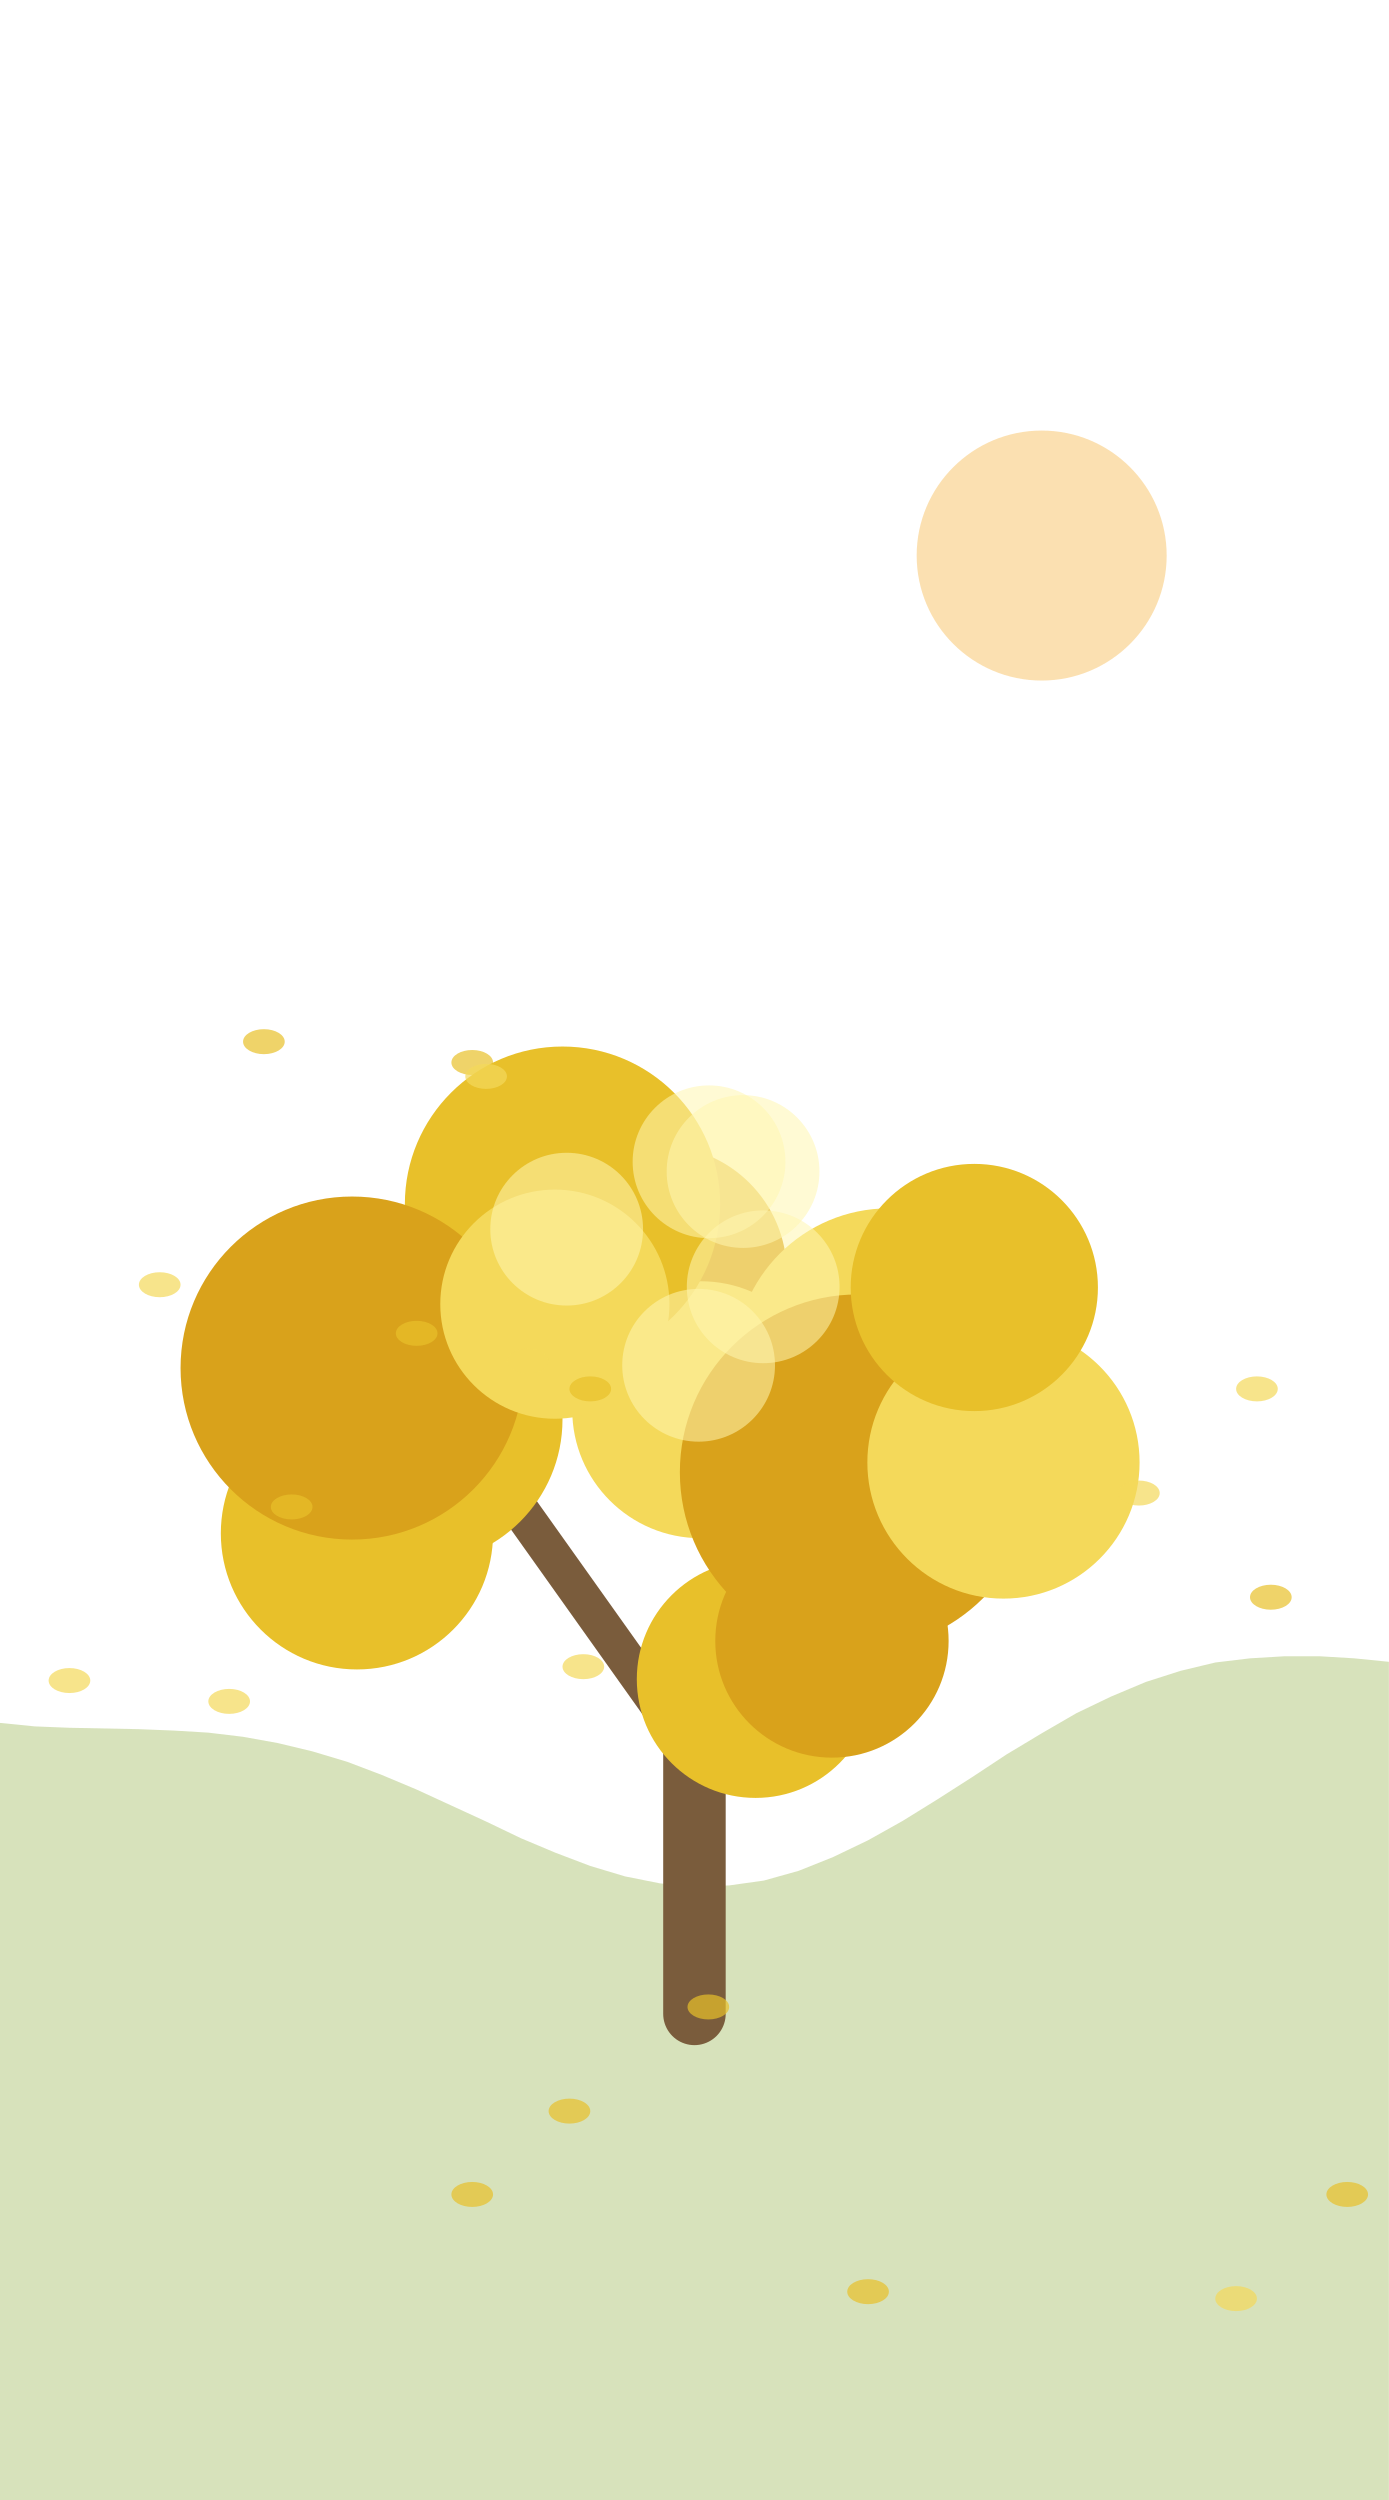
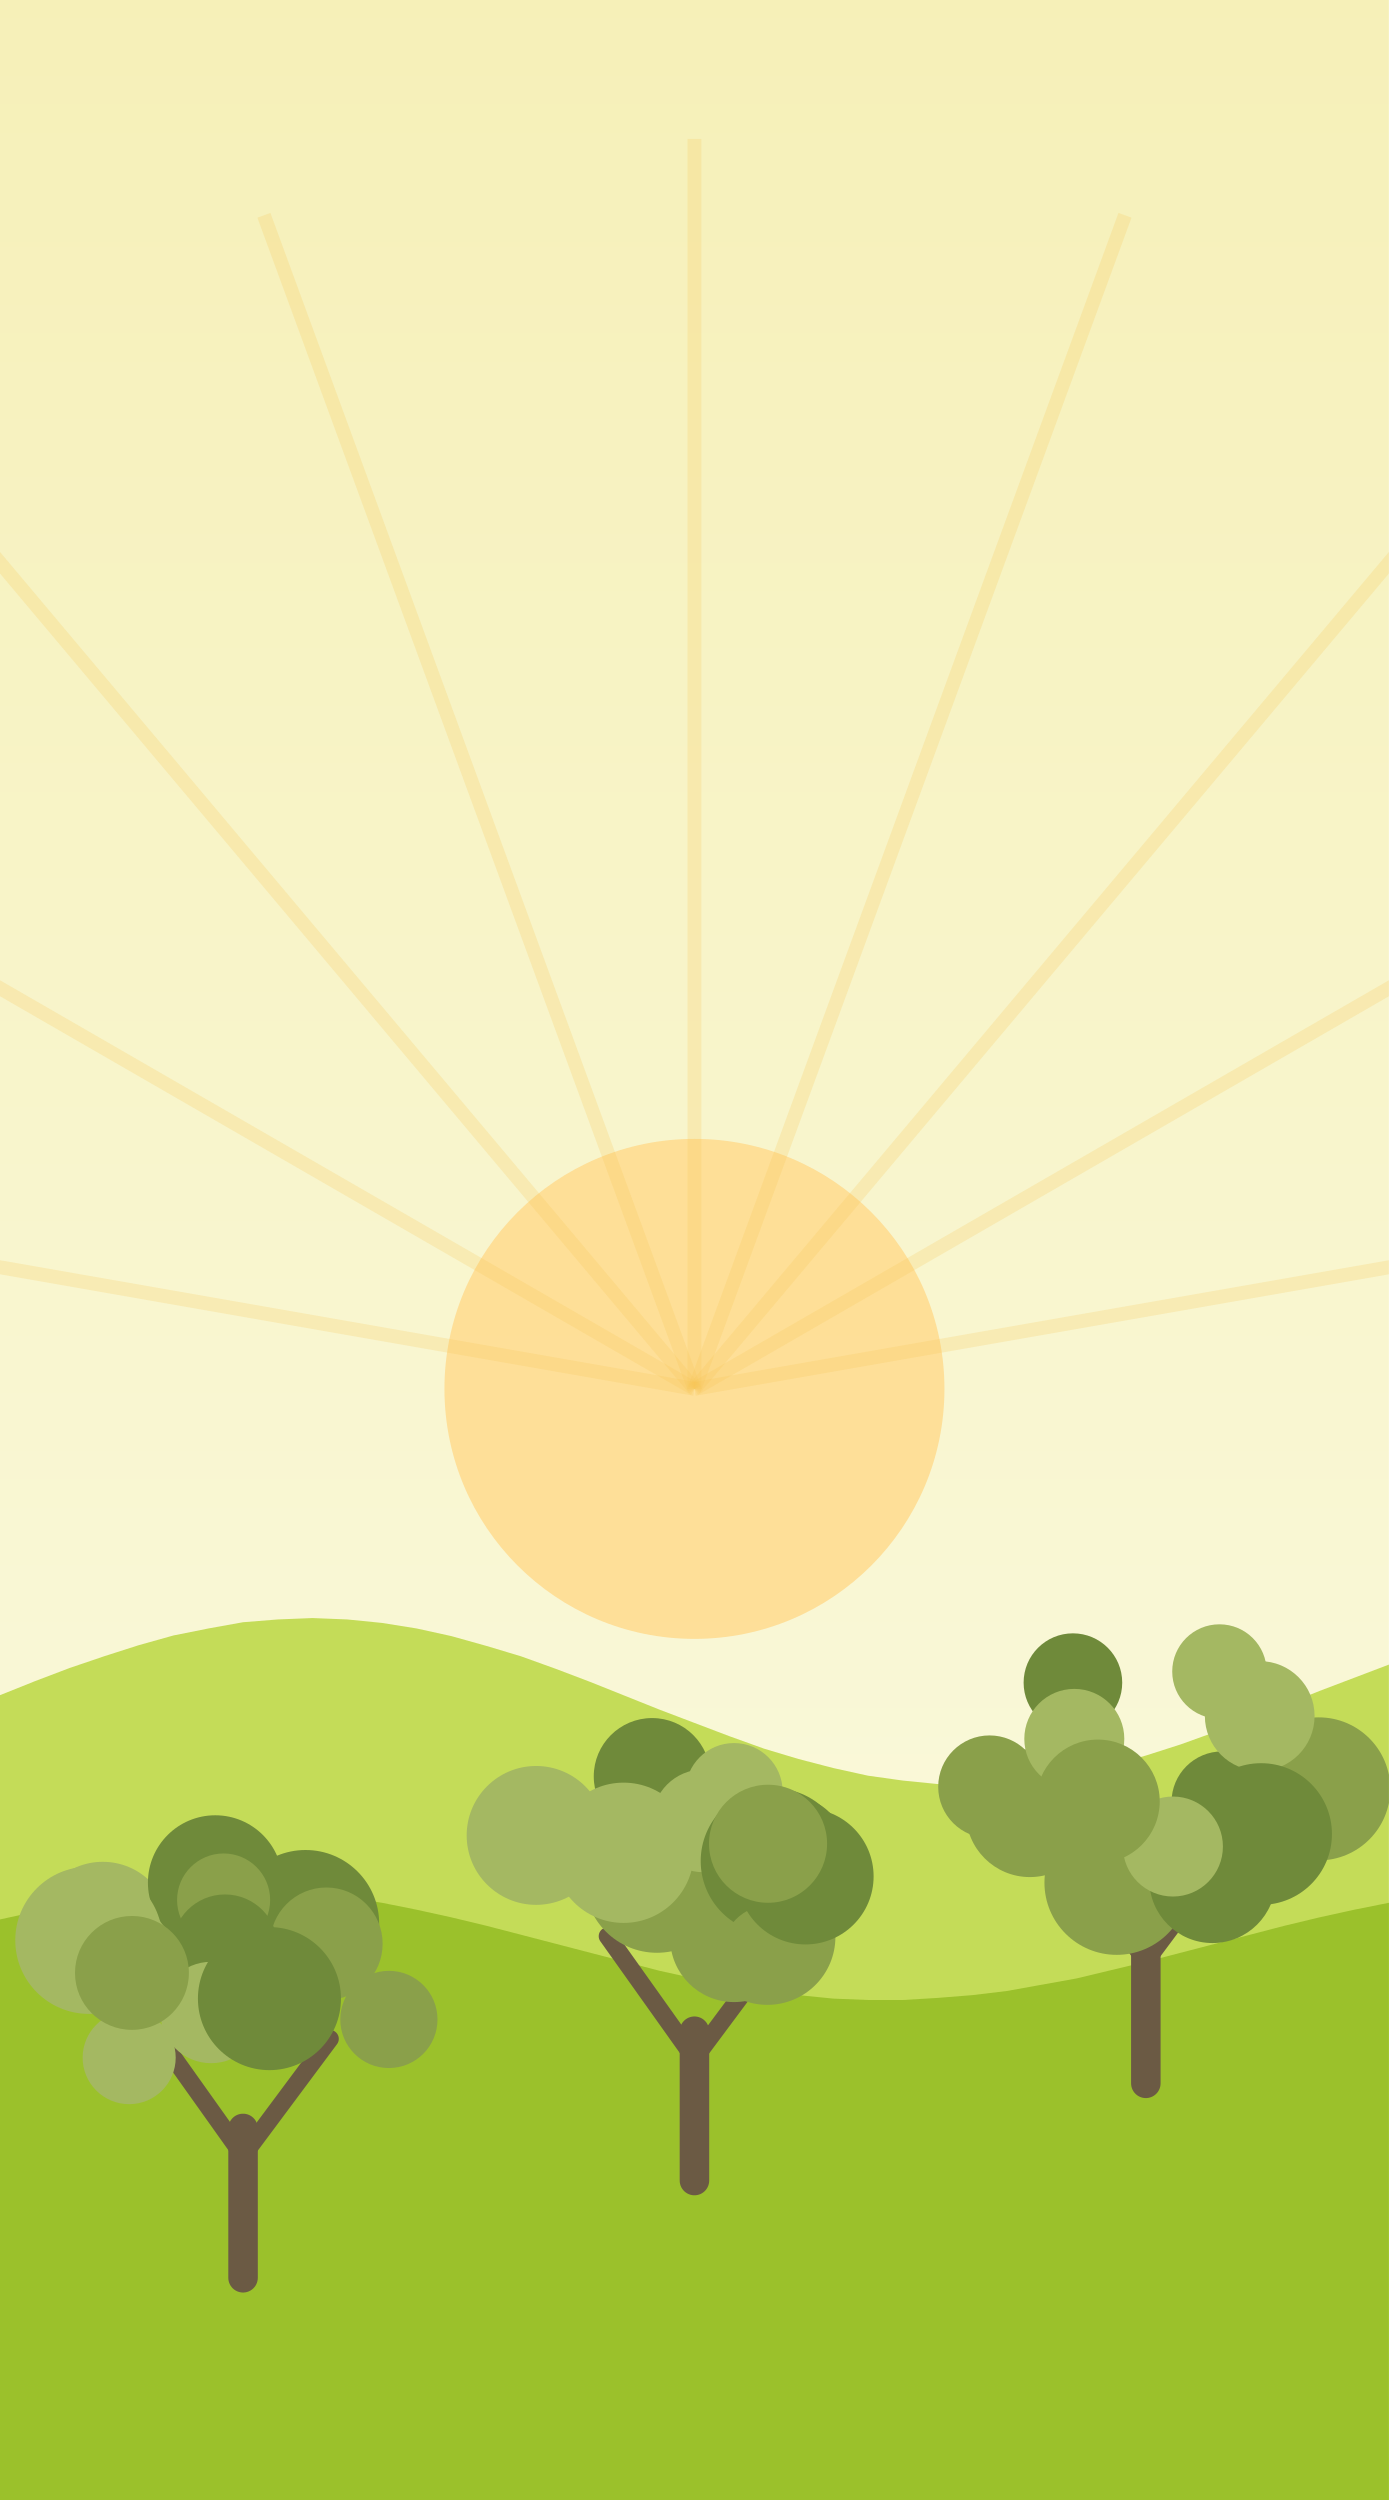
<svg xmlns="http://www.w3.org/2000/svg" viewBox="0 0 200 360" preserveAspectRatio="xMidYMax slice">
-   <circle cx="150" cy="80" r="18" fill="#f6b23c" opacity="0.4" />
-   <path d="M-5 360 L-5 250 L-5 247.5 L0 248.1 L5 248.6 L10 248.8 L15 248.9 L20 249.0 L25 249.2 L30 249.5 L35 250.1 L40 251.0 L45 252.2 L50 253.7 L55 255.6 L60 257.7 L65 260.0 L70 262.3 L75 264.7 L80 266.8 L85 268.7 L90 270.2 L95 271.2 L100 271.7 L105 271.5 L110 270.8 L115 269.4 L120 267.4 L125 265.0 L130 262.2 L135 259.1 L140 255.9 L145 252.6 L150 249.6 L155 246.7 L160 244.3 L165 242.2 L170 240.6 L175 239.4 L180 238.8 L185 238.5 L190 238.5 L195 238.8 L200 239.3 L205 239.8 L205 360Z" fill="#d7e2bb" opacity="1" />
-   <path d="M100 290 L100 244.46" stroke="#7a5c3c" stroke-width="9.0" stroke-linecap="round" />
-   <path d="M100 252.74 L73.504 215.48" transform="translate(0,0)" stroke="#7a5c3c" stroke-width="5.4" stroke-linecap="round" fill="none" />
-   <path d="M100 252.74 L126.496 217.136" stroke="#7a5c3c" stroke-width="5.4" stroke-linecap="round" />
-   <circle cx="108.8" cy="241.8" r="17.1" fill="#e8c02a" />
-   <circle cx="95.0" cy="183.3" r="18.3" fill="#d9a21b" />
-   <circle cx="128.0" cy="196.2" r="22.2" fill="#f4d95a" />
-   <circle cx="60.2" cy="204.4" r="20.8" fill="#e8c02a" />
-   <circle cx="119.8" cy="236.3" r="16.8" fill="#d9a21b" />
-   <circle cx="100.9" cy="203.0" r="18.5" fill="#f4d95a" />
-   <circle cx="51.4" cy="220.8" r="19.6" fill="#e8c02a" />
-   <circle cx="123.5" cy="212.0" r="25.6" fill="#d9a21b" />
-   <circle cx="144.5" cy="210.6" r="19.6" fill="#f4d95a" />
-   <circle cx="81.0" cy="173.4" r="22.7" fill="#e8c02a" />
-   <circle cx="50.7" cy="197.0" r="24.7" fill="#d9a21b" />
-   <circle cx="79.9" cy="187.8" r="16.5" fill="#f4d95a" />
-   <circle cx="140.3" cy="185.4" r="17.8" fill="#e8c02a" />
-   <circle cx="109.9" cy="185.3" r="11.0" fill="#fff6b0" opacity=".55" />
-   <circle cx="100.6" cy="196.6" r="11.0" fill="#fff6b0" opacity=".55" />
-   <circle cx="81.6" cy="177.0" r="11.0" fill="#fff6b0" opacity=".55" />
-   <circle cx="107.0" cy="168.7" r="11.0" fill="#fff6b0" opacity=".55" />
-   <circle cx="102.1" cy="167.3" r="11.0" fill="#fff6b0" opacity=".55" />
-   <ellipse cx="164" cy="215" rx="3" ry="1.8" fill="#f4d95a" opacity=".7" data-r="(176 0 0)" />
-   <ellipse cx="194" cy="316" rx="3" ry="1.8" fill="#e8c02a" opacity=".7" data-r="(119 0 0)" />
-   <ellipse cx="68" cy="316" rx="3" ry="1.8" fill="#e8c02a" opacity=".7" data-r="(40 0 0)" />
-   <ellipse cx="33" cy="245" rx="3" ry="1.8" fill="#f4d95a" opacity=".7" data-r="(63 0 0)" />
-   <ellipse cx="102" cy="289" rx="3" ry="1.8" fill="#e8c02a" opacity=".7" data-r="(146 0 0)" />
-   <ellipse cx="68" cy="153" rx="3" ry="1.8" fill="#e8c02a" opacity=".7" data-r="(104 0 0)" />
-   <ellipse cx="76" cy="196" rx="3" ry="1.8" fill="#f4d95a" opacity=".7" data-r="(40 0 0)" />
-   <ellipse cx="23" cy="185" rx="3" ry="1.8" fill="#f4d95a" opacity=".7" data-r="(32 0 0)" />
-   <ellipse cx="38" cy="150" rx="3" ry="1.8" fill="#e8c02a" opacity=".7" data-r="(53 0 0)" />
-   <ellipse cx="60" cy="192" rx="3" ry="1.8" fill="#e8c02a" opacity=".7" data-r="(74 0 0)" />
-   <ellipse cx="85" cy="200" rx="3" ry="1.8" fill="#e8c02a" opacity=".7" data-r="(46 0 0)" />
-   <ellipse cx="181" cy="200" rx="3" ry="1.8" fill="#f4d95a" opacity=".7" data-r="(76 0 0)" />
-   <ellipse cx="10" cy="242" rx="3" ry="1.8" fill="#f4d95a" opacity=".7" data-r="(42 0 0)" />
-   <ellipse cx="42" cy="217" rx="3" ry="1.8" fill="#e8c02a" opacity=".7" data-r="(84 0 0)" />
-   <ellipse cx="82" cy="304" rx="3" ry="1.8" fill="#e8c02a" opacity=".7" data-r="(152 0 0)" />
-   <ellipse cx="178" cy="331" rx="3" ry="1.8" fill="#f4d95a" opacity=".7" data-r="(16 0 0)" />
-   <ellipse cx="84" cy="240" rx="3" ry="1.8" fill="#f4d95a" opacity=".7" data-r="(123 0 0)" />
-   <ellipse cx="183" cy="230" rx="3" ry="1.8" fill="#e8c02a" opacity=".7" data-r="(123 0 0)" />
-   <ellipse cx="125" cy="330" rx="3" ry="1.8" fill="#e8c02a" opacity=".7" data-r="(14 0 0)" />
-   <ellipse cx="70" cy="155" rx="3" ry="1.8" fill="#f4d95a" opacity=".7" data-r="(103 0 0)" />
+   <defs>
+     <linearGradient id="g21" x1="0" y1="0" x2="0" y2="1">
+       <stop offset="0" stop-color="#f6f0b8" />
+       <stop offset="1" stop-color="#fbfbe4" />
+     </linearGradient>
+   </defs>
+   <rect width="200" height="360" fill="url(#g21)" />
+   <circle cx="100" cy="200" r="36" fill="#ffd98a" opacity="0.8" />
+   <path d="M100 200 L277 169" stroke="#f6c453" stroke-width="2" opacity="0.22" />
+   <path d="M100 200 L256 110" stroke="#f6c453" stroke-width="2" opacity="0.22" />
+   <path d="M100 200 L216 62" stroke="#f6c453" stroke-width="2" opacity="0.22" />
+   <path d="M100 200 L162 31" stroke="#f6c453" stroke-width="2" opacity="0.22" />
+   <path d="M100 200 L100 20" stroke="#f6c453" stroke-width="2" opacity="0.22" />
+   <path d="M100 200 L38 31" stroke="#f6c453" stroke-width="2" opacity="0.22" />
+   <path d="M100 200 L-16 62" stroke="#f6c453" stroke-width="2" opacity="0.22" />
+   <path d="M100 200 L-56 110" stroke="#f6c453" stroke-width="2" opacity="0.22" />
+   <path d="M100 200 L-77 169" stroke="#f6c453" stroke-width="2" opacity="0.22" />
+   <path d="M-5 360 L-5 245 L-5 246.1 L0 244.1 L5 242.1 L10 240.2 L15 238.5 L20 236.9 L25 235.5 L30 234.5 L35 233.6 L40 233.2 L45 233.0 L50 233.2 L55 233.7 L60 234.5 L65 235.6 L70 237.0 L75 238.5 L80 240.3 L85 242.2 L90 244.2 L95 246.2 L100 248.1 L105 250.0 L110 251.8 L115 253.3 L120 254.6 L125 255.7 L130 256.4 L135 256.9 L140 257.0 L145 256.8 L150 256.2 L155 255.4 L160 254.2 L165 252.8 L170 251.2 L175 249.4 L180 247.5 L185 245.5 L190 243.5 L195 241.6 L200 239.7 L205 238.0 L205 360Z" fill="#c4dc58" opacity="1" />
+   <path d="M-5 360 L-5 280 L-5 277.7 L0 276.4 L5 275.3 L10 274.3 L15 273.4 L20 272.8 L25 272.3 L30 272.0 L35 272.0 L40 272.2 L45 272.6 L50 273.2 L55 274.0 L60 275.0 L65 276.1 L70 277.3 L75 278.6 L80 279.9 L85 281.2 L90 282.5 L95 283.8 L100 284.9 L105 285.9 L110 286.7 L115 287.3 L120 287.8 L125 288.0 L130 288.0 L135 287.7 L140 287.3 L145 286.7 L150 285.8 L155 284.9 L160 283.7 L165 282.5 L170 281.2 L175 279.9 L180 278.6 L185 277.3 L190 276.1 L195 275.0 L200 274.0 L205 273.2 L205 360Z" fill="#9bc12b" opacity="1" />
+   <path d="M35 328 L35 306.495" stroke="#6b5a44" stroke-width="4.25" stroke-linecap="round" />
+   <path d="M35 310.405 L22.488 292.81" transform="translate(0,0)" stroke="#6b5a44" stroke-width="2.55" stroke-linecap="round" fill="none" />
+   <path d="M35 310.405 L47.512 293.592" stroke="#6b5a44" stroke-width="2.55" stroke-linecap="round" />
+   <circle cx="13.9" cy="279.4" r="9.7" fill="#8aa04a" />
+   <circle cx="44.0" cy="277.0" r="10.6" fill="#6f8a3a" />
+   <circle cx="14.8" cy="277.8" r="9.7" fill="#a4b862" />
+   <circle cx="47.0" cy="279.9" r="8.1" fill="#8aa04a" />
+   <circle cx="31.0" cy="271.1" r="9.7" fill="#6f8a3a" />
+   <circle cx="18.6" cy="296.3" r="6.7" fill="#a4b862" />
+   <circle cx="32.2" cy="273.6" r="6.7" fill="#8aa04a" />
+   <circle cx="32.4" cy="280.4" r="7.6" fill="#6f8a3a" />
+   <circle cx="30.4" cy="289.8" r="7.3" fill="#a4b862" />
+   <circle cx="56.0" cy="290.8" r="7.0" fill="#8aa04a" />
+   <circle cx="38.8" cy="287.8" r="10.3" fill="#6f8a3a" />
+   <circle cx="12.8" cy="279.4" r="10.6" fill="#a4b862" />
+   <circle cx="19.0" cy="284.1" r="8.2" fill="#8aa04a" />
+   <path d="M100 314 L100 292.495" stroke="#6b5a44" stroke-width="4.25" stroke-linecap="round" />
+   <path d="M100 296.405 L87.488 278.81" transform="translate(0,0)" stroke="#6b5a44" stroke-width="2.55" stroke-linecap="round" fill="none" />
+   <path d="M100 296.405 L112.512 279.592" stroke="#6b5a44" stroke-width="2.55" stroke-linecap="round" />
+   <circle cx="110.5" cy="278.9" r="9.8" fill="#8aa04a" />
+   <circle cx="93.9" cy="255.8" r="8.4" fill="#6f8a3a" />
+   <circle cx="105.7" cy="258.0" r="7.0" fill="#a4b862" />
+   <circle cx="94.6" cy="270.8" r="10.4" fill="#8aa04a" />
+   <circle cx="113.9" cy="266.6" r="7.9" fill="#6f8a3a" />
+   <circle cx="101.3" cy="262.2" r="7.4" fill="#a4b862" />
+   <circle cx="105.7" cy="279.1" r="9.2" fill="#8aa04a" />
+   <circle cx="111.4" cy="268.0" r="10.5" fill="#6f8a3a" />
+   <circle cx="77.2" cy="264.3" r="10.0" fill="#a4b862" />
+   <circle cx="111.0" cy="281.4" r="7.1" fill="#8aa04a" />
+   <circle cx="116.0" cy="270.2" r="9.8" fill="#6f8a3a" />
+   <circle cx="89.8" cy="266.8" r="10.1" fill="#a4b862" />
+   <circle cx="110.6" cy="265.5" r="8.5" fill="#8aa04a" />
+   <path d="M165 300 L165 278.495" stroke="#6b5a44" stroke-width="4.25" stroke-linecap="round" />
+   <path d="M165 282.405 L152.488 264.81" transform="translate(0,0)" stroke="#6b5a44" stroke-width="2.55" stroke-linecap="round" fill="none" />
+   <path d="M165 282.405 L177.512 265.592" stroke="#6b5a44" stroke-width="2.55" stroke-linecap="round" />
+   <circle cx="189.9" cy="257.6" r="10.3" fill="#8aa04a" />
+   <circle cx="176.0" cy="259.5" r="7.3" fill="#6f8a3a" />
+   <circle cx="181.4" cy="247.1" r="7.9" fill="#a4b862" />
+   <circle cx="142.5" cy="257.3" r="7.4" fill="#8aa04a" />
+   <circle cx="154.5" cy="242.3" r="7.1" fill="#6f8a3a" />
+   <circle cx="175.6" cy="240.7" r="6.8" fill="#a4b862" />
+   <circle cx="148.3" cy="261.1" r="9.2" fill="#8aa04a" />
+   <circle cx="181.6" cy="264.1" r="10.2" fill="#6f8a3a" />
+   <circle cx="154.7" cy="250.4" r="7.2" fill="#a4b862" />
+   <circle cx="160.8" cy="271.1" r="10.4" fill="#8aa04a" />
+   <circle cx="174.6" cy="270.7" r="9.1" fill="#6f8a3a" />
+   <circle cx="168.9" cy="265.9" r="7.2" fill="#a4b862" />
+   <circle cx="158.1" cy="259.4" r="8.9" fill="#8aa04a" />
</svg>
